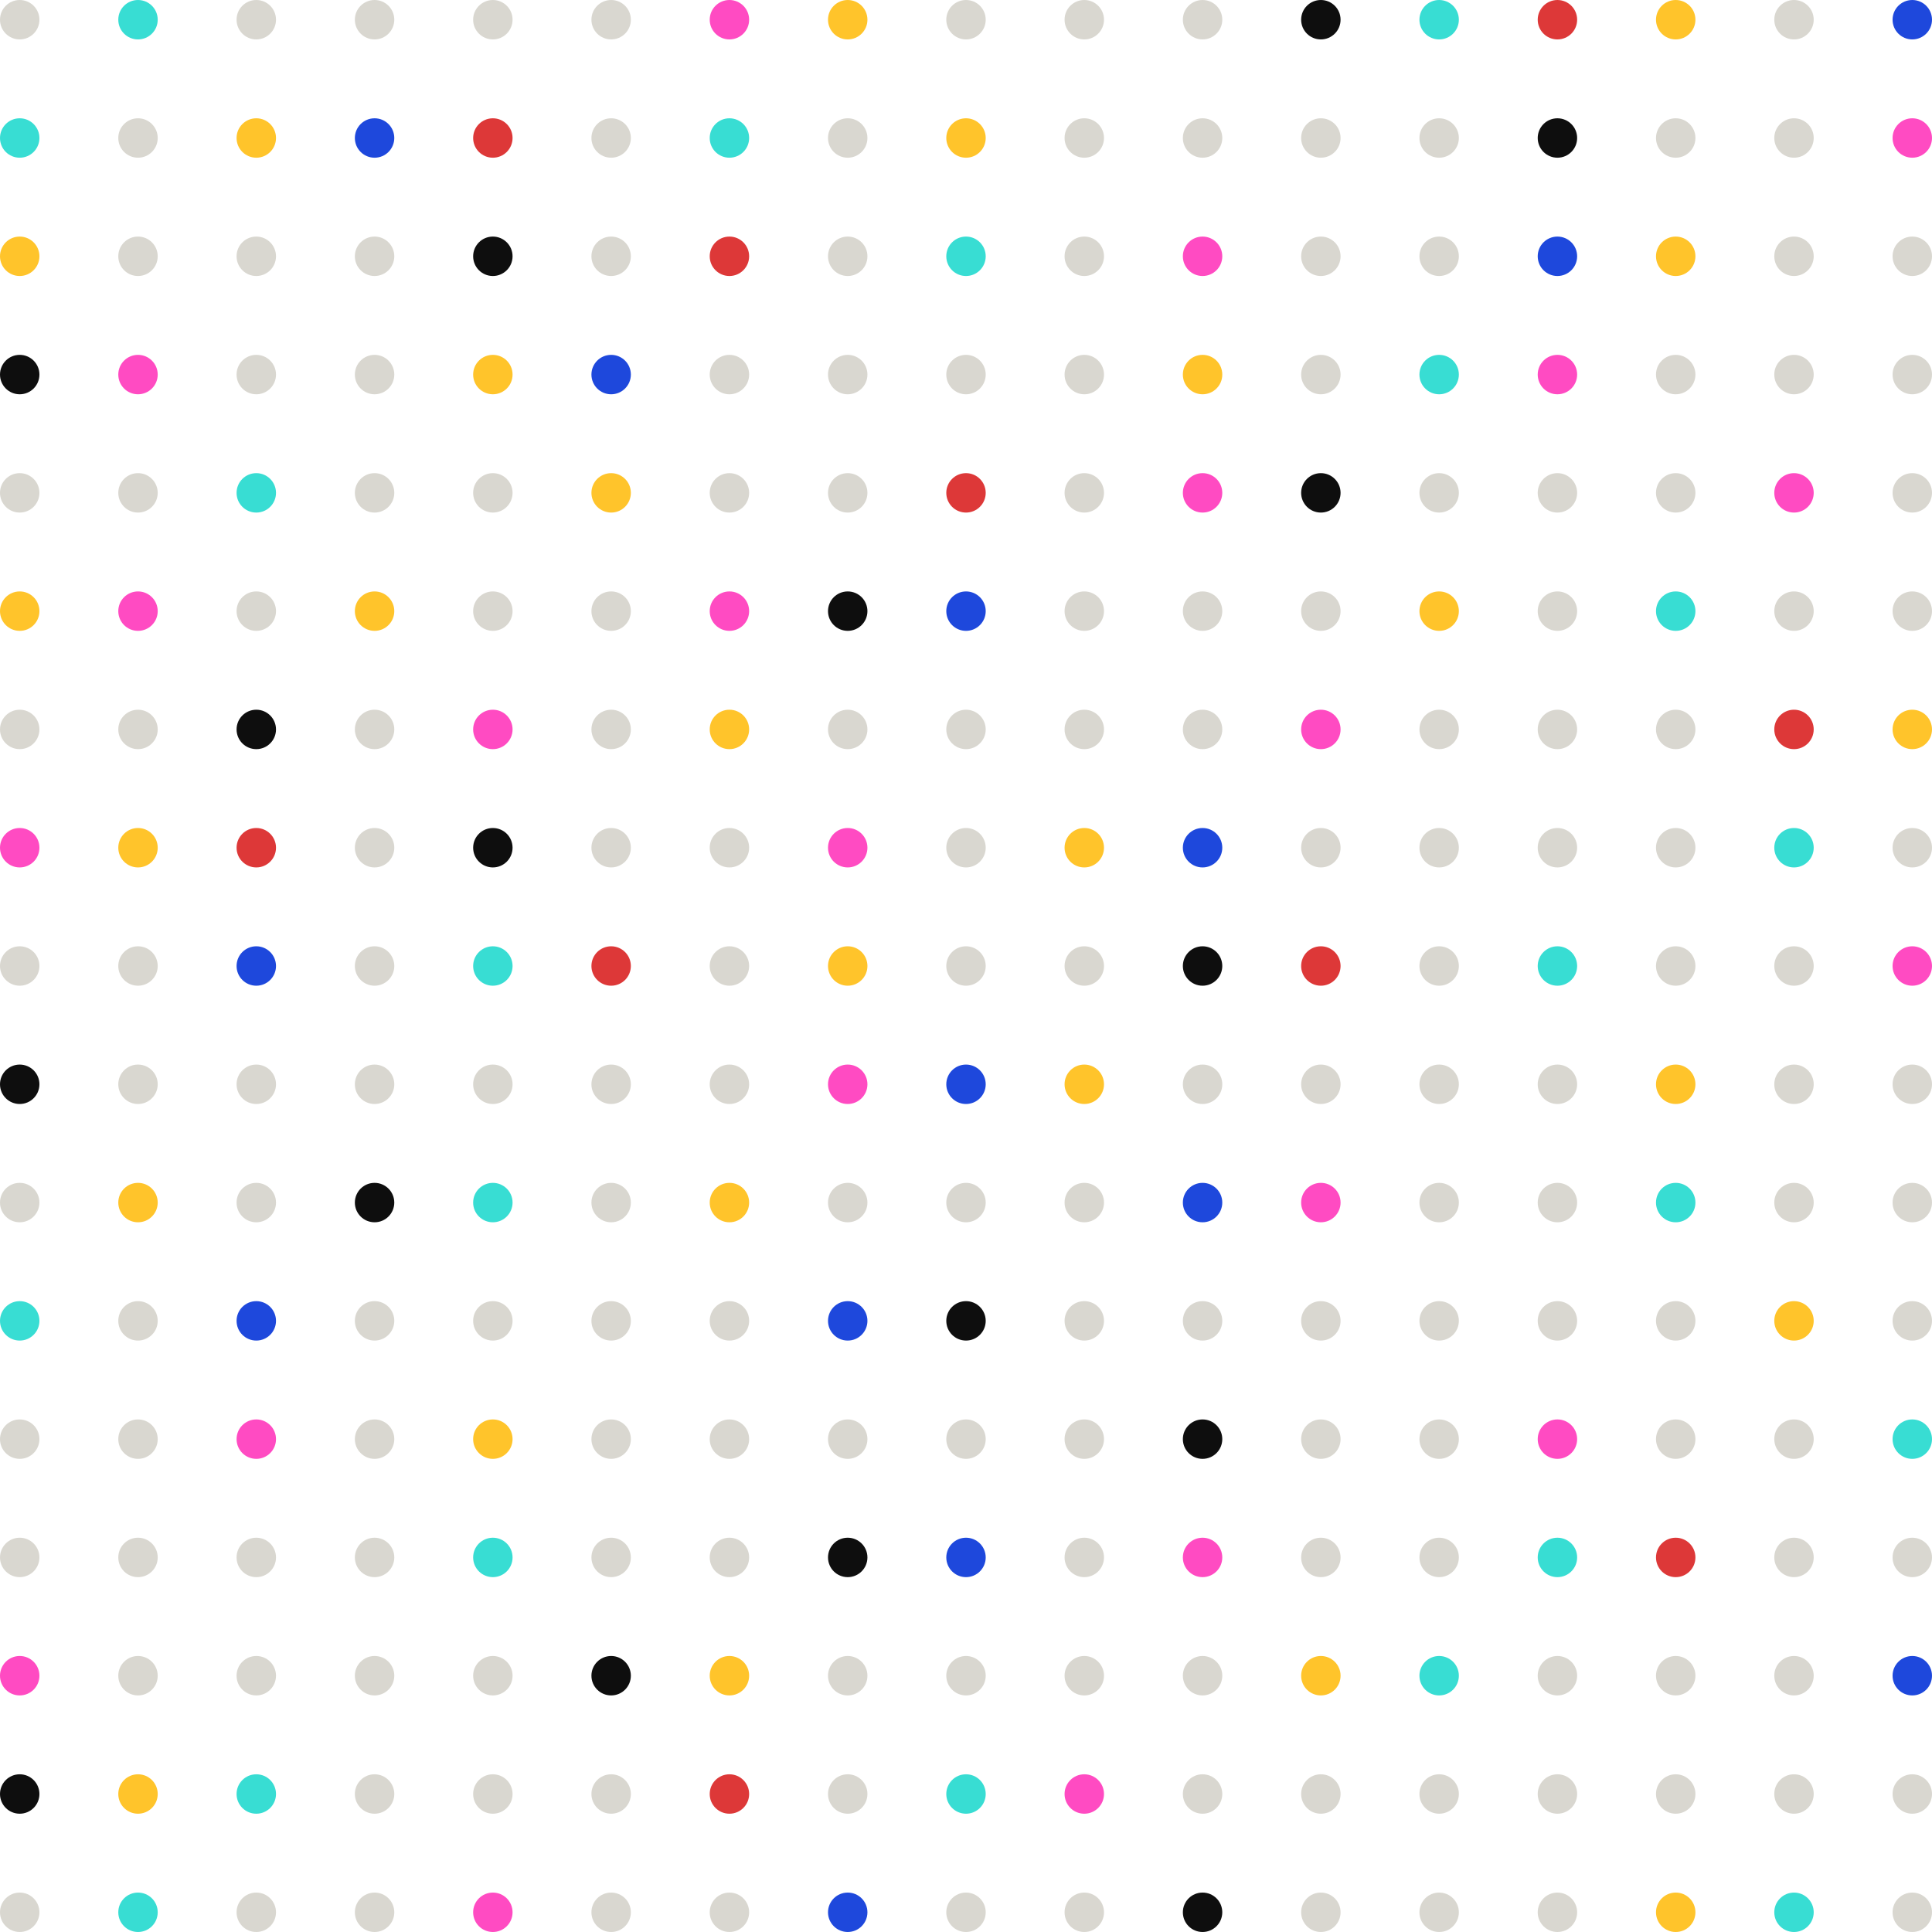
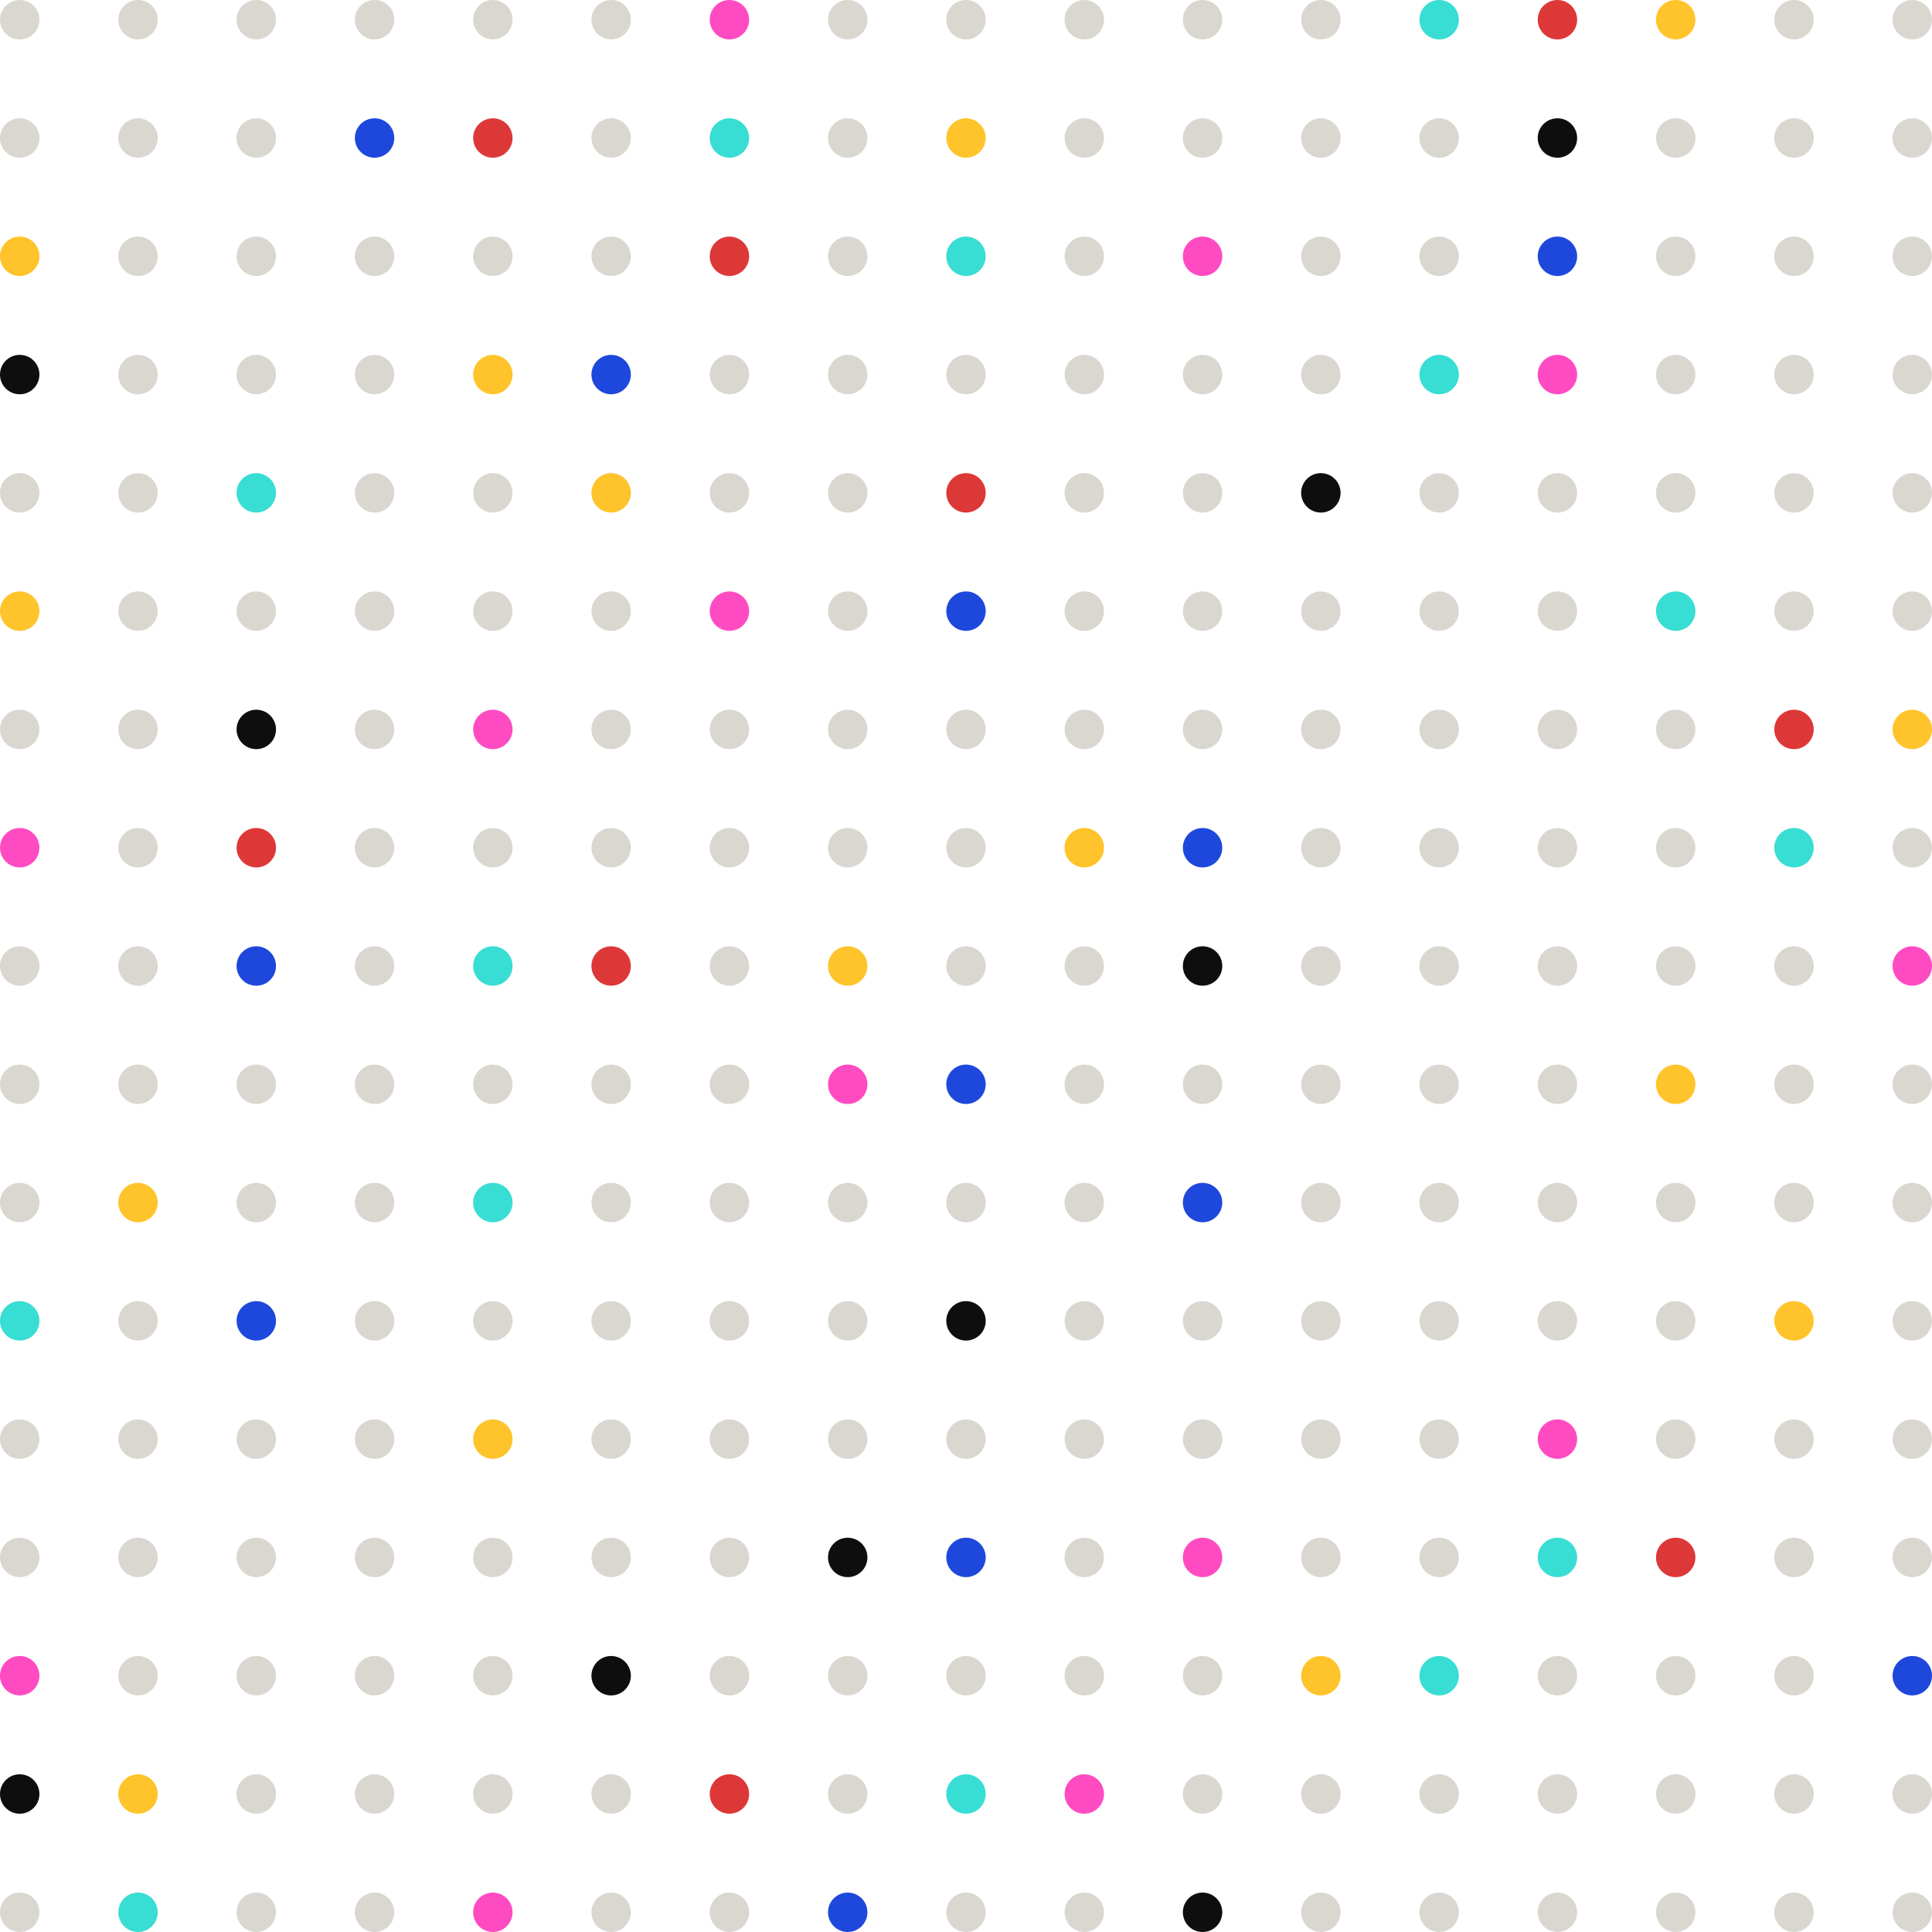
<svg xmlns="http://www.w3.org/2000/svg" width="294" height="294" viewBox="0 0 294 294" fill="none">
  <circle cx="3" cy="291" r="3" transform="rotate(-90 3 291)" fill="#D9D7D0" />
  <circle cx="3" cy="273" r="3" transform="rotate(-90 3 273)" fill="#0E0E0E" />
  <circle cx="3" cy="255" r="3" transform="rotate(-90 3 255)" fill="#FF4BC2" />
  <circle cx="3" cy="237" r="3" transform="rotate(-90 3 237)" fill="#D9D7D0" />
  <circle cx="3" cy="219" r="3" transform="rotate(-90 3 219)" fill="#D9D7D0" />
  <circle cx="3" cy="201" r="3" transform="rotate(-90 3 201)" fill="#38DDD3" />
  <circle cx="3" cy="183" r="3" transform="rotate(-90 3 183)" fill="#D9D7D0" />
-   <circle cx="3" cy="165" r="3" transform="rotate(-90 3 165)" fill="#0E0E0E" />
+   <circle cx="3" cy="165" r="3" transform="rotate(-90 3 165)" fill="#D9D7D0" />
  <circle cx="3" cy="147" r="3" transform="rotate(-90 3 147)" fill="#D9D7D0" />
  <circle cx="3" cy="129" r="3" transform="rotate(-90 3 129)" fill="#FF4BC2" />
  <circle cx="3" cy="111" r="3" transform="rotate(-90 3 111)" fill="#D9D7D0" />
  <circle cx="3" cy="93" r="3" transform="rotate(-90 3 93)" fill="#FFC42B" />
  <circle cx="3" cy="75" r="3" transform="rotate(-90 3 75)" fill="#D9D7D0" />
  <circle cx="3" cy="57" r="3" transform="rotate(-90 3 57)" fill="#0E0E0E" />
  <circle cx="3" cy="39" r="3" transform="rotate(-90 3 39)" fill="#FFC42B" />
-   <circle cx="3" cy="21" r="3" transform="rotate(-90 3 21)" fill="#38DDD3" />
+   <circle cx="3" cy="21" r="3" transform="rotate(-90 3 21)" fill="#D9D7D0" />
  <circle cx="3" cy="3" r="3" transform="rotate(-90 3 3)" fill="#D9D7D0" />
  <circle cx="21" cy="291" r="3" transform="rotate(-90 21 291)" fill="#38DDD3" />
  <circle cx="21" cy="273" r="3" transform="rotate(-90 21 273)" fill="#FFC42B" />
  <circle cx="21" cy="255" r="3" transform="rotate(-90 21 255)" fill="#D9D7D0" />
  <circle cx="21" cy="237" r="3" transform="rotate(-90 21 237)" fill="#D9D7D0" />
  <circle cx="21" cy="219" r="3" transform="rotate(-90 21 219)" fill="#D9D7D0" />
  <circle cx="21" cy="201" r="3" transform="rotate(-90 21 201)" fill="#D9D7D0" />
  <circle cx="21" cy="183" r="3" transform="rotate(-90 21 183)" fill="#FFC42B" />
  <circle cx="21" cy="165" r="3" transform="rotate(-90 21 165)" fill="#D9D7D0" />
  <circle cx="21" cy="147" r="3" transform="rotate(-90 21 147)" fill="#D9D7D0" />
-   <circle cx="21" cy="129" r="3" transform="rotate(-90 21 129)" fill="#FFC42B" />
+   <circle cx="21" cy="129" r="3" transform="rotate(-90 21 129)" fill="#D9D7D0" />
  <circle cx="21" cy="111" r="3" transform="rotate(-90 21 111)" fill="#D9D7D0" />
-   <circle cx="21" cy="93" r="3" transform="rotate(-90 21 93)" fill="#FF4BC2" />
+   <circle cx="21" cy="93" r="3" transform="rotate(-90 21 93)" fill="#D9D7D0" />
  <circle cx="21" cy="75" r="3" transform="rotate(-90 21 75)" fill="#D9D7D0" />
-   <circle cx="21" cy="57" r="3" transform="rotate(-90 21 57)" fill="#FF4BC2" />
+   <circle cx="21" cy="57" r="3" transform="rotate(-90 21 57)" fill="#D9D7D0" />
  <circle cx="21" cy="39" r="3" transform="rotate(-90 21 39)" fill="#D9D7D0" />
  <circle cx="21" cy="21" r="3" transform="rotate(-90 21 21)" fill="#D9D7D0" />
-   <circle cx="21" cy="3" r="3" transform="rotate(-90 21 3)" fill="#38DDD3" />
+   <circle cx="21" cy="3" r="3" transform="rotate(-90 21 3)" fill="#D9D7D0" />
  <circle cx="39" cy="291" r="3" transform="rotate(-90 39 291)" fill="#D9D7D0" />
-   <circle cx="39" cy="273" r="3" transform="rotate(-90 39 273)" fill="#38DDD3" />
+   <circle cx="39" cy="273" r="3" transform="rotate(-90 39 273)" fill="#D9D7D0" />
  <circle cx="39" cy="255" r="3" transform="rotate(-90 39 255)" fill="#D9D7D0" />
  <circle cx="39" cy="237" r="3" transform="rotate(-90 39 237)" fill="#D9D7D0" />
-   <circle cx="39" cy="219" r="3" transform="rotate(-90 39 219)" fill="#FF4BC2" />
+   <circle cx="39" cy="219" r="3" transform="rotate(-90 39 219)" fill="#D9D7D0" />
  <circle cx="39" cy="201" r="3" transform="rotate(-90 39 201)" fill="#1E48DC" />
  <circle cx="39" cy="183" r="3" transform="rotate(-90 39 183)" fill="#D9D7D0" />
  <circle cx="39" cy="165" r="3" transform="rotate(-90 39 165)" fill="#D9D7D0" />
  <circle cx="39" cy="147" r="3" transform="rotate(-90 39 147)" fill="#1E48DC" />
  <circle cx="39" cy="129" r="3" transform="rotate(-90 39 129)" fill="#DD3838" />
  <circle cx="39" cy="111" r="3" transform="rotate(-90 39 111)" fill="#0E0E0E" />
  <circle cx="39" cy="93" r="3" transform="rotate(-90 39 93)" fill="#D9D7D0" />
  <circle cx="39" cy="75" r="3" transform="rotate(-90 39 75)" fill="#38DDD3" />
  <circle cx="39" cy="57" r="3" transform="rotate(-90 39 57)" fill="#D9D7D0" />
  <circle cx="39" cy="39" r="3" transform="rotate(-90 39 39)" fill="#D9D7D0" />
-   <circle cx="39" cy="21" r="3" transform="rotate(-90 39 21)" fill="#FFC42B" />
+   <circle cx="39" cy="21" r="3" transform="rotate(-90 39 21)" fill="#D9D7D0" />
  <circle cx="39" cy="3" r="3" transform="rotate(-90 39 3)" fill="#D9D7D0" />
  <circle cx="57" cy="291" r="3" transform="rotate(-90 57 291)" fill="#D9D7D0" />
  <circle cx="57" cy="273" r="3" transform="rotate(-90 57 273)" fill="#D9D7D0" />
  <circle cx="57" cy="255" r="3" transform="rotate(-90 57 255)" fill="#D9D7D0" />
  <circle cx="57" cy="237" r="3" transform="rotate(-90 57 237)" fill="#D9D7D0" />
  <circle cx="57" cy="219" r="3" transform="rotate(-90 57 219)" fill="#D9D7D0" />
  <circle cx="57" cy="201" r="3" transform="rotate(-90 57 201)" fill="#D9D7D0" />
-   <circle cx="57" cy="183" r="3" transform="rotate(-90 57 183)" fill="#0E0E0E" />
+   <circle cx="57" cy="183" r="3" transform="rotate(-90 57 183)" fill="#D9D7D0" />
  <circle cx="57" cy="165" r="3" transform="rotate(-90 57 165)" fill="#D9D7D0" />
  <circle cx="57" cy="147" r="3" transform="rotate(-90 57 147)" fill="#D9D7D0" />
  <circle cx="57" cy="129" r="3" transform="rotate(-90 57 129)" fill="#D9D7D0" />
  <circle cx="57" cy="111" r="3" transform="rotate(-90 57 111)" fill="#D9D7D0" />
-   <circle cx="57" cy="93" r="3" transform="rotate(-90 57 93)" fill="#FFC42B" />
+   <circle cx="57" cy="93" r="3" transform="rotate(-90 57 93)" fill="#D9D7D0" />
  <circle cx="57" cy="75" r="3" transform="rotate(-90 57 75)" fill="#D9D7D0" />
  <circle cx="57" cy="57" r="3" transform="rotate(-90 57 57)" fill="#D9D7D0" />
  <circle cx="57" cy="39" r="3" transform="rotate(-90 57 39)" fill="#D9D7D0" />
  <circle cx="57" cy="21" r="3" transform="rotate(-90 57 21)" fill="#1E48DC" />
  <circle cx="57" cy="3" r="3" transform="rotate(-90 57 3)" fill="#D9D7D0" />
  <circle cx="75" cy="291" r="3" transform="rotate(-90 75 291)" fill="#FF4BC2" />
  <circle cx="75" cy="273" r="3" transform="rotate(-90 75 273)" fill="#D9D7D0" />
  <circle cx="75" cy="255" r="3" transform="rotate(-90 75 255)" fill="#D9D7D0" />
-   <circle cx="75" cy="237" r="3" transform="rotate(-90 75 237)" fill="#38DDD3" />
+   <circle cx="75" cy="237" r="3" transform="rotate(-90 75 237)" fill="#D9D7D0" />
  <circle cx="75" cy="219" r="3" transform="rotate(-90 75 219)" fill="#FFC42B" />
  <circle cx="75" cy="201" r="3" transform="rotate(-90 75 201)" fill="#D9D7D0" />
  <circle cx="75" cy="183" r="3" transform="rotate(-90 75 183)" fill="#38DDD3" />
  <circle cx="75" cy="165" r="3" transform="rotate(-90 75 165)" fill="#D9D7D0" />
  <circle cx="75" cy="147" r="3" transform="rotate(-90 75 147)" fill="#38DDD3" />
-   <circle cx="75" cy="129" r="3" transform="rotate(-90 75 129)" fill="#0E0E0E" />
+   <circle cx="75" cy="129" r="3" transform="rotate(-90 75 129)" fill="#D9D7D0" />
  <circle cx="75" cy="111" r="3" transform="rotate(-90 75 111)" fill="#FF4BC2" />
  <circle cx="75" cy="93" r="3" transform="rotate(-90 75 93)" fill="#D9D7D0" />
  <circle cx="75" cy="75" r="3" transform="rotate(-90 75 75)" fill="#D9D7D0" />
  <circle cx="75" cy="57" r="3" transform="rotate(-90 75 57)" fill="#FFC42B" />
-   <circle cx="75" cy="39" r="3" transform="rotate(-90 75 39)" fill="#0E0E0E" />
+   <circle cx="75" cy="39" r="3" transform="rotate(-90 75 39)" fill="#D9D7D0" />
  <circle cx="75" cy="21" r="3" transform="rotate(-90 75 21)" fill="#DD3838" />
  <circle cx="75" cy="3" r="3" transform="rotate(-90 75 3)" fill="#D9D7D0" />
  <circle cx="93" cy="291" r="3" transform="rotate(-90 93 291)" fill="#D9D7D0" />
  <circle cx="93" cy="273" r="3" transform="rotate(-90 93 273)" fill="#D9D7D0" />
  <circle cx="93" cy="255" r="3" transform="rotate(-90 93 255)" fill="#0E0E0E" />
  <circle cx="93" cy="237" r="3" transform="rotate(-90 93 237)" fill="#D9D7D0" />
  <circle cx="93" cy="219" r="3" transform="rotate(-90 93 219)" fill="#D9D7D0" />
  <circle cx="93" cy="201" r="3" transform="rotate(-90 93 201)" fill="#D9D7D0" />
  <circle cx="93" cy="183" r="3" transform="rotate(-90 93 183)" fill="#D9D7D0" />
  <circle cx="93" cy="165" r="3" transform="rotate(-90 93 165)" fill="#D9D7D0" />
  <circle cx="93" cy="147" r="3" transform="rotate(-90 93 147)" fill="#DD3838" />
  <circle cx="93" cy="129" r="3" transform="rotate(-90 93 129)" fill="#D9D7D0" />
  <circle cx="93" cy="111" r="3" transform="rotate(-90 93 111)" fill="#D9D7D0" />
  <circle cx="93" cy="93" r="3" transform="rotate(-90 93 93)" fill="#D9D7D0" />
  <circle cx="93" cy="75" r="3" transform="rotate(-90 93 75)" fill="#FFC42B" />
  <circle cx="93" cy="57" r="3" transform="rotate(-90 93 57)" fill="#1E48DC" />
  <circle cx="93" cy="39" r="3" transform="rotate(-90 93 39)" fill="#D9D7D0" />
  <circle cx="93" cy="21" r="3" transform="rotate(-90 93 21)" fill="#D9D7D0" />
  <circle cx="93" cy="3" r="3" transform="rotate(-90 93 3)" fill="#D9D7D0" />
  <circle cx="111" cy="291" r="3" transform="rotate(-90 111 291)" fill="#D9D7D0" />
  <circle cx="111" cy="273" r="3" transform="rotate(-90 111 273)" fill="#DD3838" />
-   <circle cx="111" cy="255" r="3" transform="rotate(-90 111 255)" fill="#FFC42B" />
+   <circle cx="111" cy="255" r="3" transform="rotate(-90 111 255)" fill="#D9D7D0" />
  <circle cx="111" cy="237" r="3" transform="rotate(-90 111 237)" fill="#D9D7D0" />
  <circle cx="111" cy="219" r="3" transform="rotate(-90 111 219)" fill="#D9D7D0" />
  <circle cx="111" cy="201" r="3" transform="rotate(-90 111 201)" fill="#D9D7D0" />
-   <circle cx="111" cy="183" r="3" transform="rotate(-90 111 183)" fill="#FFC42B" />
+   <circle cx="111" cy="183" r="3" transform="rotate(-90 111 183)" fill="#D9D7D0" />
  <circle cx="111" cy="165" r="3" transform="rotate(-90 111 165)" fill="#D9D7D0" />
  <circle cx="111" cy="147" r="3" transform="rotate(-90 111 147)" fill="#D9D7D0" />
  <circle cx="111" cy="129" r="3" transform="rotate(-90 111 129)" fill="#D9D7D0" />
-   <circle cx="111" cy="111" r="3" transform="rotate(-90 111 111)" fill="#FFC42B" />
+   <circle cx="111" cy="111" r="3" transform="rotate(-90 111 111)" fill="#D9D7D0" />
  <circle cx="111" cy="93" r="3" transform="rotate(-90 111 93)" fill="#FF4BC2" />
  <circle cx="111" cy="75" r="3" transform="rotate(-90 111 75)" fill="#D9D7D0" />
  <circle cx="111" cy="57" r="3" transform="rotate(-90 111 57)" fill="#D9D7D0" />
  <circle cx="111" cy="39" r="3" transform="rotate(-90 111 39)" fill="#DD3838" />
  <circle cx="111" cy="21" r="3" transform="rotate(-90 111 21)" fill="#38DDD3" />
  <circle cx="111" cy="3" r="3" transform="rotate(-90 111 3)" fill="#FF4BC2" />
  <circle cx="129" cy="291" r="3" transform="rotate(-90 129 291)" fill="#1E48DC" />
  <circle cx="129" cy="273" r="3" transform="rotate(-90 129 273)" fill="#D9D7D0" />
  <circle cx="129" cy="255" r="3" transform="rotate(-90 129 255)" fill="#D9D7D0" />
  <circle cx="129" cy="237" r="3" transform="rotate(-90 129 237)" fill="#0E0E0E" />
  <circle cx="129" cy="219" r="3" transform="rotate(-90 129 219)" fill="#D9D7D0" />
-   <circle cx="129" cy="201" r="3" transform="rotate(-90 129 201)" fill="#1E48DC" />
+   <circle cx="129" cy="201" r="3" transform="rotate(-90 129 201)" fill="#D9D7D0" />
  <circle cx="129" cy="183" r="3" transform="rotate(-90 129 183)" fill="#D9D7D0" />
  <circle cx="129" cy="165" r="3" transform="rotate(-90 129 165)" fill="#FF4BC2" />
  <circle cx="129" cy="147" r="3" transform="rotate(-90 129 147)" fill="#FFC42B" />
-   <circle cx="129" cy="129" r="3" transform="rotate(-90 129 129)" fill="#FF4BC2" />
+   <circle cx="129" cy="129" r="3" transform="rotate(-90 129 129)" fill="#D9D7D0" />
  <circle cx="129" cy="111" r="3" transform="rotate(-90 129 111)" fill="#D9D7D0" />
-   <circle cx="129" cy="93" r="3" transform="rotate(-90 129 93)" fill="#0E0E0E" />
+   <circle cx="129" cy="93" r="3" transform="rotate(-90 129 93)" fill="#D9D7D0" />
  <circle cx="129" cy="75" r="3" transform="rotate(-90 129 75)" fill="#D9D7D0" />
  <circle cx="129" cy="57" r="3" transform="rotate(-90 129 57)" fill="#D9D7D0" />
  <circle cx="129" cy="39" r="3" transform="rotate(-90 129 39)" fill="#D9D7D0" />
  <circle cx="129" cy="21" r="3" transform="rotate(-90 129 21)" fill="#D9D7D0" />
-   <circle cx="129" cy="3" r="3" transform="rotate(-90 129 3)" fill="#FFC42B" />
+   <circle cx="129" cy="3" r="3" transform="rotate(-90 129 3)" fill="#D9D7D0" />
  <circle cx="147" cy="291" r="3" transform="rotate(-90 147 291)" fill="#D9D7D0" />
  <circle cx="147" cy="273" r="3" transform="rotate(-90 147 273)" fill="#38DDD3" />
  <circle cx="147" cy="255" r="3" transform="rotate(-90 147 255)" fill="#D9D7D0" />
  <circle cx="147" cy="237" r="3" transform="rotate(-90 147 237)" fill="#1E48DC" />
  <circle cx="147" cy="219" r="3" transform="rotate(-90 147 219)" fill="#D9D7D0" />
  <circle cx="147" cy="201" r="3" transform="rotate(-90 147 201)" fill="#0E0E0E" />
  <circle cx="147" cy="183" r="3" transform="rotate(-90 147 183)" fill="#D9D7D0" />
  <circle cx="147" cy="165" r="3" transform="rotate(-90 147 165)" fill="#1E48DC" />
  <circle cx="147" cy="147" r="3" transform="rotate(-90 147 147)" fill="#D9D7D0" />
  <circle cx="147" cy="129" r="3" transform="rotate(-90 147 129)" fill="#D9D7D0" />
  <circle cx="147" cy="111" r="3" transform="rotate(-90 147 111)" fill="#D9D7D0" />
  <circle cx="147" cy="93" r="3" transform="rotate(-90 147 93)" fill="#1E48DC" />
  <circle cx="147" cy="75" r="3" transform="rotate(-90 147 75)" fill="#DD3838" />
  <circle cx="147" cy="57" r="3" transform="rotate(-90 147 57)" fill="#D9D7D0" />
  <circle cx="147" cy="39" r="3" transform="rotate(-90 147 39)" fill="#38DDD3" />
  <circle cx="147" cy="21" r="3" transform="rotate(-90 147 21)" fill="#FFC42B" />
  <circle cx="147" cy="3" r="3" transform="rotate(-90 147 3)" fill="#D9D7D0" />
  <circle cx="165" cy="291" r="3" transform="rotate(-90 165 291)" fill="#D9D7D0" />
  <circle cx="165" cy="273" r="3" transform="rotate(-90 165 273)" fill="#FF4BC2" />
  <circle cx="165" cy="255" r="3" transform="rotate(-90 165 255)" fill="#D9D7D0" />
  <circle cx="165" cy="237" r="3" transform="rotate(-90 165 237)" fill="#D9D7D0" />
  <circle cx="165" cy="219" r="3" transform="rotate(-90 165 219)" fill="#D9D7D0" />
  <circle cx="165" cy="201" r="3" transform="rotate(-90 165 201)" fill="#D9D7D0" />
  <circle cx="165" cy="183" r="3" transform="rotate(-90 165 183)" fill="#D9D7D0" />
-   <circle cx="165" cy="165" r="3" transform="rotate(-90 165 165)" fill="#FFC42B" />
+   <circle cx="165" cy="165" r="3" transform="rotate(-90 165 165)" fill="#D9D7D0" />
  <circle cx="165" cy="147" r="3" transform="rotate(-90 165 147)" fill="#D9D7D0" />
  <circle cx="165" cy="129" r="3" transform="rotate(-90 165 129)" fill="#FFC42B" />
  <circle cx="165" cy="111" r="3" transform="rotate(-90 165 111)" fill="#D9D7D0" />
  <circle cx="165" cy="93" r="3" transform="rotate(-90 165 93)" fill="#D9D7D0" />
  <circle cx="165" cy="75" r="3" transform="rotate(-90 165 75)" fill="#D9D7D0" />
  <circle cx="165" cy="57" r="3" transform="rotate(-90 165 57)" fill="#D9D7D0" />
  <circle cx="165" cy="39" r="3" transform="rotate(-90 165 39)" fill="#D9D7D0" />
  <circle cx="165" cy="21" r="3" transform="rotate(-90 165 21)" fill="#D9D7D0" />
  <circle cx="165" cy="3" r="3" transform="rotate(-90 165 3)" fill="#D9D7D0" />
  <circle cx="183" cy="291" r="3" transform="rotate(-90 183 291)" fill="#0E0E0E" />
  <circle cx="183" cy="273" r="3" transform="rotate(-90 183 273)" fill="#D9D7D0" />
  <circle cx="183" cy="255" r="3" transform="rotate(-90 183 255)" fill="#D9D7D0" />
  <circle cx="183" cy="237" r="3" transform="rotate(-90 183 237)" fill="#FF4BC2" />
-   <circle cx="183" cy="219" r="3" transform="rotate(-90 183 219)" fill="#0E0E0E" />
+   <circle cx="183" cy="219" r="3" transform="rotate(-90 183 219)" fill="#D9D7D0" />
  <circle cx="183" cy="201" r="3" transform="rotate(-90 183 201)" fill="#D9D7D0" />
  <circle cx="183" cy="183" r="3" transform="rotate(-90 183 183)" fill="#1E48DC" />
  <circle cx="183" cy="165" r="3" transform="rotate(-90 183 165)" fill="#D9D7D0" />
  <circle cx="183" cy="147" r="3" transform="rotate(-90 183 147)" fill="#0E0E0E" />
  <circle cx="183" cy="129" r="3" transform="rotate(-90 183 129)" fill="#1E48DC" />
  <circle cx="183" cy="111" r="3" transform="rotate(-90 183 111)" fill="#D9D7D0" />
  <circle cx="183" cy="93" r="3" transform="rotate(-90 183 93)" fill="#D9D7D0" />
-   <circle cx="183" cy="75" r="3" transform="rotate(-90 183 75)" fill="#FF4BC2" />
-   <circle cx="183" cy="57" r="3" transform="rotate(-90 183 57)" fill="#FFC42B" />
+   <circle cx="183" cy="75" r="3" transform="rotate(-90 183 75)" fill="#D9D7D0" />
+   <circle cx="183" cy="57" r="3" transform="rotate(-90 183 57)" fill="#D9D7D0" />
  <circle cx="183" cy="39" r="3" transform="rotate(-90 183 39)" fill="#FF4BC2" />
  <circle cx="183" cy="21" r="3" transform="rotate(-90 183 21)" fill="#D9D7D0" />
  <circle cx="183" cy="3" r="3" transform="rotate(-90 183 3)" fill="#D9D7D0" />
  <circle cx="201" cy="291" r="3" transform="rotate(-90 201 291)" fill="#D9D7D0" />
  <circle cx="201" cy="273" r="3" transform="rotate(-90 201 273)" fill="#D9D7D0" />
  <circle cx="201" cy="255" r="3" transform="rotate(-90 201 255)" fill="#FFC42B" />
  <circle cx="201" cy="237" r="3" transform="rotate(-90 201 237)" fill="#D9D7D0" />
  <circle cx="201" cy="219" r="3" transform="rotate(-90 201 219)" fill="#D9D7D0" />
  <circle cx="201" cy="201" r="3" transform="rotate(-90 201 201)" fill="#D9D7D0" />
-   <circle cx="201" cy="183" r="3" transform="rotate(-90 201 183)" fill="#FF4BC2" />
+   <circle cx="201" cy="183" r="3" transform="rotate(-90 201 183)" fill="#D9D7D0" />
  <circle cx="201" cy="165" r="3" transform="rotate(-90 201 165)" fill="#D9D7D0" />
-   <circle cx="201" cy="147" r="3" transform="rotate(-90 201 147)" fill="#DD3838" />
+   <circle cx="201" cy="147" r="3" transform="rotate(-90 201 147)" fill="#D9D7D0" />
  <circle cx="201" cy="129" r="3" transform="rotate(-90 201 129)" fill="#D9D7D0" />
-   <circle cx="201" cy="111" r="3" transform="rotate(-90 201 111)" fill="#FF4BC2" />
+   <circle cx="201" cy="111" r="3" transform="rotate(-90 201 111)" fill="#D9D7D0" />
  <circle cx="201" cy="93" r="3" transform="rotate(-90 201 93)" fill="#D9D7D0" />
  <circle cx="201" cy="75" r="3" transform="rotate(-90 201 75)" fill="#0E0E0E" />
  <circle cx="201" cy="57" r="3" transform="rotate(-90 201 57)" fill="#D9D7D0" />
  <circle cx="201" cy="39" r="3" transform="rotate(-90 201 39)" fill="#D9D7D0" />
  <circle cx="201" cy="21" r="3" transform="rotate(-90 201 21)" fill="#D9D7D0" />
-   <circle cx="201" cy="3" r="3" transform="rotate(-90 201 3)" fill="#0E0E0E" />
+   <circle cx="201" cy="3" r="3" transform="rotate(-90 201 3)" fill="#D9D7D0" />
  <circle cx="219" cy="291" r="3" transform="rotate(-90 219 291)" fill="#D9D7D0" />
  <circle cx="219" cy="273" r="3" transform="rotate(-90 219 273)" fill="#D9D7D0" />
  <circle cx="219" cy="255" r="3" transform="rotate(-90 219 255)" fill="#38DDD3" />
  <circle cx="219" cy="237" r="3" transform="rotate(-90 219 237)" fill="#D9D7D0" />
  <circle cx="219" cy="219" r="3" transform="rotate(-90 219 219)" fill="#D9D7D0" />
  <circle cx="219" cy="201" r="3" transform="rotate(-90 219 201)" fill="#D9D7D0" />
  <circle cx="219" cy="183" r="3" transform="rotate(-90 219 183)" fill="#D9D7D0" />
  <circle cx="219" cy="165" r="3" transform="rotate(-90 219 165)" fill="#D9D7D0" />
  <circle cx="219" cy="147" r="3" transform="rotate(-90 219 147)" fill="#D9D7D0" />
  <circle cx="219" cy="129" r="3" transform="rotate(-90 219 129)" fill="#D9D7D0" />
  <circle cx="219" cy="111" r="3" transform="rotate(-90 219 111)" fill="#D9D7D0" />
-   <circle cx="219" cy="93" r="3" transform="rotate(-90 219 93)" fill="#FFC42B" />
+   <circle cx="219" cy="93" r="3" transform="rotate(-90 219 93)" fill="#D9D7D0" />
  <circle cx="219" cy="75" r="3" transform="rotate(-90 219 75)" fill="#D9D7D0" />
  <circle cx="219" cy="57" r="3" transform="rotate(-90 219 57)" fill="#38DDD3" />
  <circle cx="219" cy="39" r="3" transform="rotate(-90 219 39)" fill="#D9D7D0" />
  <circle cx="219" cy="21" r="3" transform="rotate(-90 219 21)" fill="#D9D7D0" />
  <circle cx="219" cy="3" r="3" transform="rotate(-90 219 3)" fill="#38DDD3" />
  <circle cx="237" cy="291" r="3" transform="rotate(-90 237 291)" fill="#D9D7D0" />
  <circle cx="237" cy="273" r="3" transform="rotate(-90 237 273)" fill="#D9D7D0" />
  <circle cx="237" cy="255" r="3" transform="rotate(-90 237 255)" fill="#D9D7D0" />
  <circle cx="237" cy="237" r="3" transform="rotate(-90 237 237)" fill="#38DDD3" />
  <circle cx="237" cy="219" r="3" transform="rotate(-90 237 219)" fill="#FF4BC2" />
  <circle cx="237" cy="201" r="3" transform="rotate(-90 237 201)" fill="#D9D7D0" />
  <circle cx="237" cy="183" r="3" transform="rotate(-90 237 183)" fill="#D9D7D0" />
  <circle cx="237" cy="165" r="3" transform="rotate(-90 237 165)" fill="#D9D7D0" />
-   <circle cx="237" cy="147" r="3" transform="rotate(-90 237 147)" fill="#38DDD3" />
+   <circle cx="237" cy="147" r="3" transform="rotate(-90 237 147)" fill="#D9D7D0" />
  <circle cx="237" cy="129" r="3" transform="rotate(-90 237 129)" fill="#D9D7D0" />
  <circle cx="237" cy="111" r="3" transform="rotate(-90 237 111)" fill="#D9D7D0" />
  <circle cx="237" cy="93" r="3" transform="rotate(-90 237 93)" fill="#D9D7D0" />
  <circle cx="237" cy="75" r="3" transform="rotate(-90 237 75)" fill="#D9D7D0" />
  <circle cx="237" cy="57" r="3" transform="rotate(-90 237 57)" fill="#FF4BC2" />
  <circle cx="237" cy="39" r="3" transform="rotate(-90 237 39)" fill="#1E48DC" />
  <circle cx="237" cy="21" r="3" transform="rotate(-90 237 21)" fill="#0E0E0E" />
  <circle cx="237" cy="3" r="3" transform="rotate(-90 237 3)" fill="#DD3838" />
-   <circle cx="255" cy="291" r="3" transform="rotate(-90 255 291)" fill="#FFC42B" />
+   <circle cx="255" cy="291" r="3" transform="rotate(-90 255 291)" fill="#D9D7D0" />
  <circle cx="255" cy="273" r="3" transform="rotate(-90 255 273)" fill="#D9D7D0" />
  <circle cx="255" cy="255" r="3" transform="rotate(-90 255 255)" fill="#D9D7D0" />
  <circle cx="255" cy="237" r="3" transform="rotate(-90 255 237)" fill="#DD3838" />
  <circle cx="255" cy="219" r="3" transform="rotate(-90 255 219)" fill="#D9D7D0" />
  <circle cx="255" cy="201" r="3" transform="rotate(-90 255 201)" fill="#D9D7D0" />
-   <circle cx="255" cy="183" r="3" transform="rotate(-90 255 183)" fill="#38DDD3" />
+   <circle cx="255" cy="183" r="3" transform="rotate(-90 255 183)" fill="#D9D7D0" />
  <circle cx="255" cy="165" r="3" transform="rotate(-90 255 165)" fill="#FFC42B" />
  <circle cx="255" cy="147" r="3" transform="rotate(-90 255 147)" fill="#D9D7D0" />
  <circle cx="255" cy="129" r="3" transform="rotate(-90 255 129)" fill="#D9D7D0" />
  <circle cx="255" cy="111" r="3" transform="rotate(-90 255 111)" fill="#D9D7D0" />
  <circle cx="255" cy="93" r="3" transform="rotate(-90 255 93)" fill="#38DDD3" />
  <circle cx="255" cy="75" r="3" transform="rotate(-90 255 75)" fill="#D9D7D0" />
  <circle cx="255" cy="57" r="3" transform="rotate(-90 255 57)" fill="#D9D7D0" />
-   <circle cx="255" cy="39" r="3" transform="rotate(-90 255 39)" fill="#FFC42B" />
+   <circle cx="255" cy="39" r="3" transform="rotate(-90 255 39)" fill="#D9D7D0" />
  <circle cx="255" cy="21" r="3" transform="rotate(-90 255 21)" fill="#D9D7D0" />
  <circle cx="255" cy="3" r="3" transform="rotate(-90 255 3)" fill="#FFC42B" />
-   <circle cx="273" cy="291" r="3" transform="rotate(-90 273 291)" fill="#38DDD3" />
+   <circle cx="273" cy="291" r="3" transform="rotate(-90 273 291)" fill="#D9D7D0" />
  <circle cx="273" cy="273" r="3" transform="rotate(-90 273 273)" fill="#D9D7D0" />
  <circle cx="273" cy="255" r="3" transform="rotate(-90 273 255)" fill="#D9D7D0" />
  <circle cx="273" cy="237" r="3" transform="rotate(-90 273 237)" fill="#D9D7D0" />
  <circle cx="273" cy="219" r="3" transform="rotate(-90 273 219)" fill="#D9D7D0" />
  <circle cx="273" cy="201" r="3" transform="rotate(-90 273 201)" fill="#FFC42B" />
  <circle cx="273" cy="183" r="3" transform="rotate(-90 273 183)" fill="#D9D7D0" />
  <circle cx="273" cy="165" r="3" transform="rotate(-90 273 165)" fill="#D9D7D0" />
  <circle cx="273" cy="147" r="3" transform="rotate(-90 273 147)" fill="#D9D7D0" />
  <circle cx="273" cy="129" r="3" transform="rotate(-90 273 129)" fill="#38DDD3" />
  <circle cx="273" cy="111" r="3" transform="rotate(-90 273 111)" fill="#DD3838" />
  <circle cx="273" cy="93" r="3" transform="rotate(-90 273 93)" fill="#D9D7D0" />
-   <circle cx="273" cy="75" r="3" transform="rotate(-90 273 75)" fill="#FF4BC2" />
+   <circle cx="273" cy="75" r="3" transform="rotate(-90 273 75)" fill="#D9D7D0" />
  <circle cx="273" cy="57" r="3" transform="rotate(-90 273 57)" fill="#D9D7D0" />
  <circle cx="273" cy="39" r="3" transform="rotate(-90 273 39)" fill="#D9D7D0" />
  <circle cx="273" cy="21" r="3" transform="rotate(-90 273 21)" fill="#D9D7D0" />
  <circle cx="273" cy="3" r="3" transform="rotate(-90 273 3)" fill="#D9D7D0" />
  <circle cx="291" cy="291" r="3" transform="rotate(-90 291 291)" fill="#D9D7D0" />
  <circle cx="291" cy="273" r="3" transform="rotate(-90 291 273)" fill="#D9D7D0" />
  <circle cx="291" cy="255" r="3" transform="rotate(-90 291 255)" fill="#1E48DC" />
  <circle cx="291" cy="237" r="3" transform="rotate(-90 291 237)" fill="#D9D7D0" />
-   <circle cx="291" cy="219" r="3" transform="rotate(-90 291 219)" fill="#38DDD3" />
+   <circle cx="291" cy="219" r="3" transform="rotate(-90 291 219)" fill="#D9D7D0" />
  <circle cx="291" cy="201" r="3" transform="rotate(-90 291 201)" fill="#D9D7D0" />
  <circle cx="291" cy="183" r="3" transform="rotate(-90 291 183)" fill="#D9D7D0" />
  <circle cx="291" cy="165" r="3" transform="rotate(-90 291 165)" fill="#D9D7D0" />
  <circle cx="291" cy="147" r="3" transform="rotate(-90 291 147)" fill="#FF4BC2" />
  <circle cx="291" cy="129" r="3" transform="rotate(-90 291 129)" fill="#D9D7D0" />
  <circle cx="291" cy="111" r="3" transform="rotate(-90 291 111)" fill="#FFC42B" />
  <circle cx="291" cy="93" r="3" transform="rotate(-90 291 93)" fill="#D9D7D0" />
  <circle cx="291" cy="75" r="3" transform="rotate(-90 291 75)" fill="#D9D7D0" />
  <circle cx="291" cy="57" r="3" transform="rotate(-90 291 57)" fill="#D9D7D0" />
  <circle cx="291" cy="39" r="3" transform="rotate(-90 291 39)" fill="#D9D7D0" />
-   <circle cx="291" cy="21" r="3" transform="rotate(-90 291 21)" fill="#FF4BC2" />
-   <circle cx="291" cy="3" r="3" transform="rotate(-90 291 3)" fill="#1E48DC" />
+   <circle cx="291" cy="21" r="3" transform="rotate(-90 291 21)" fill="#D9D7D0" />
+   <circle cx="291" cy="3" r="3" transform="rotate(-90 291 3)" fill="#D9D7D0" />
</svg>
